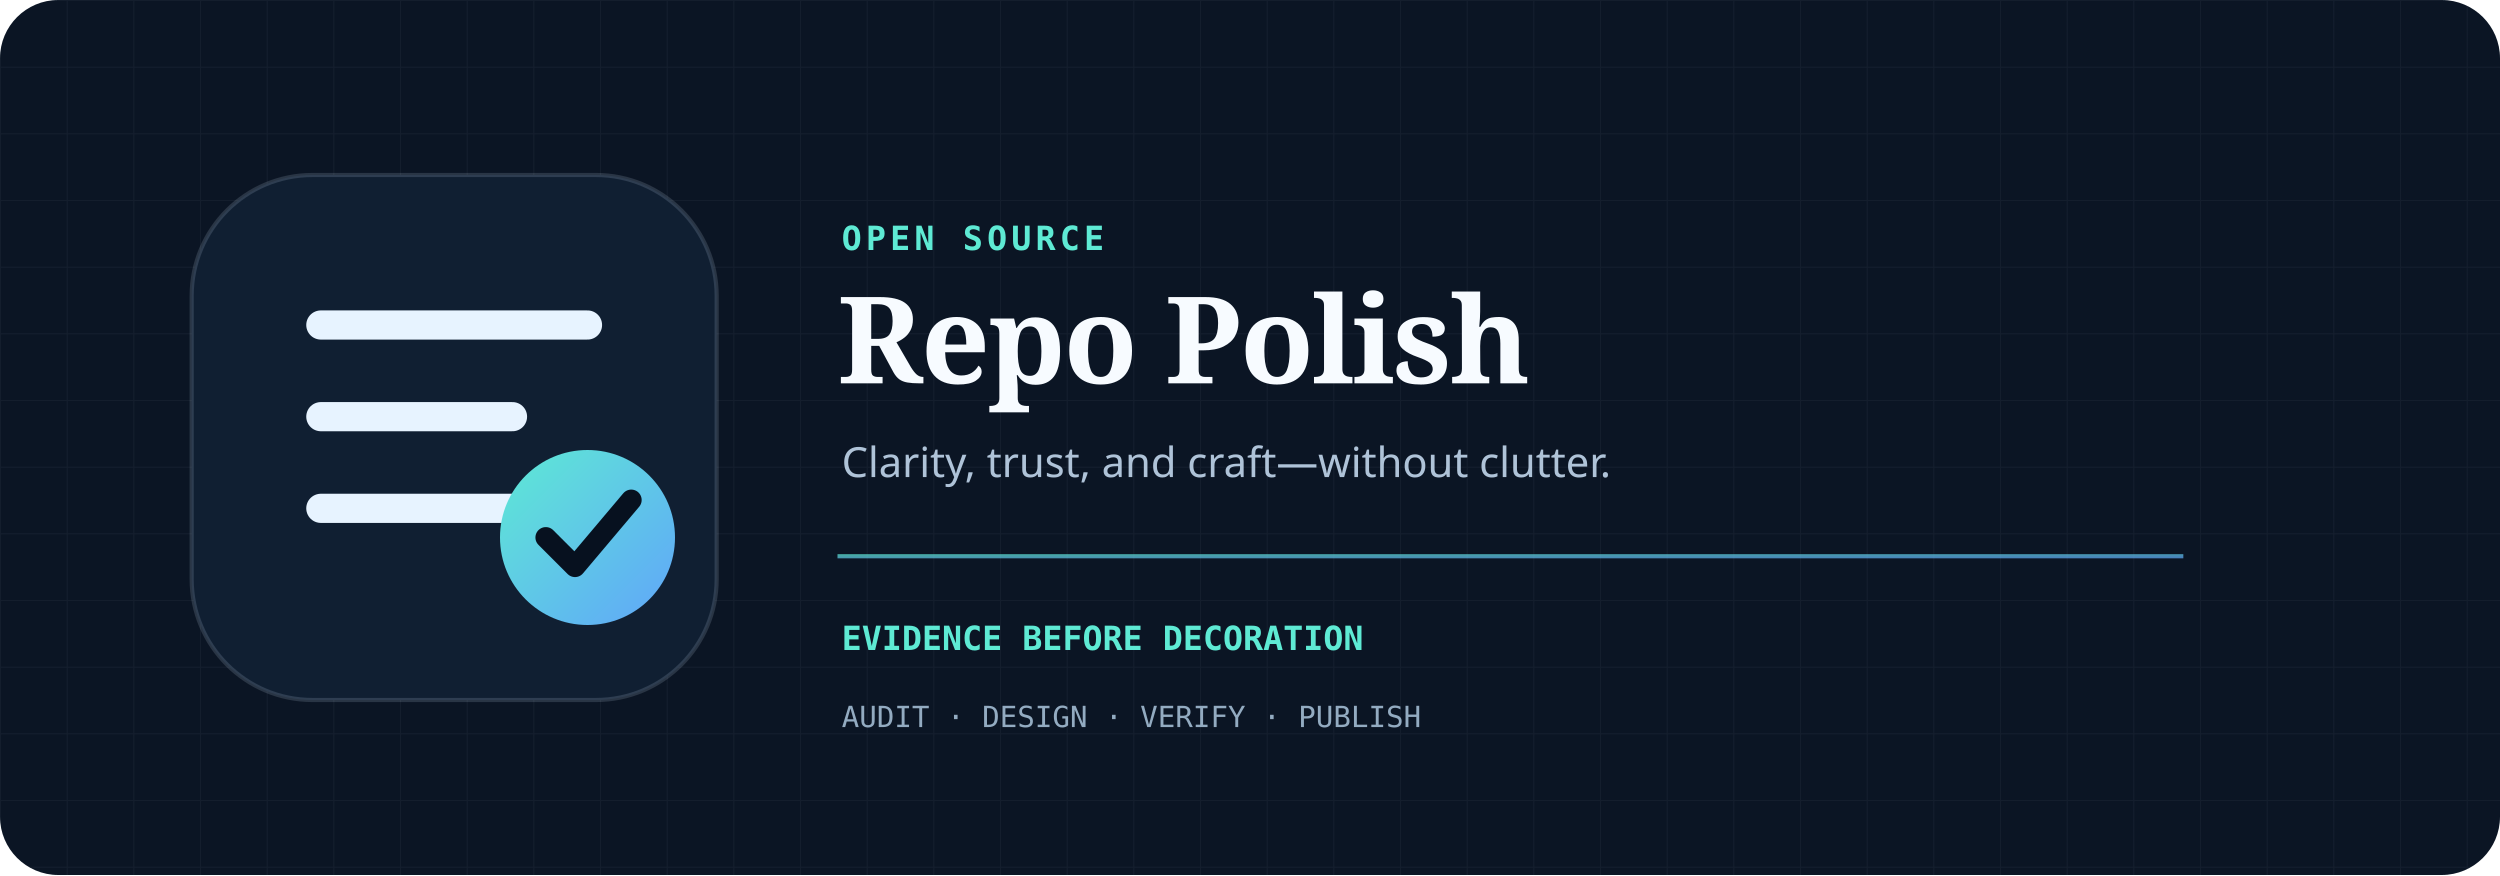
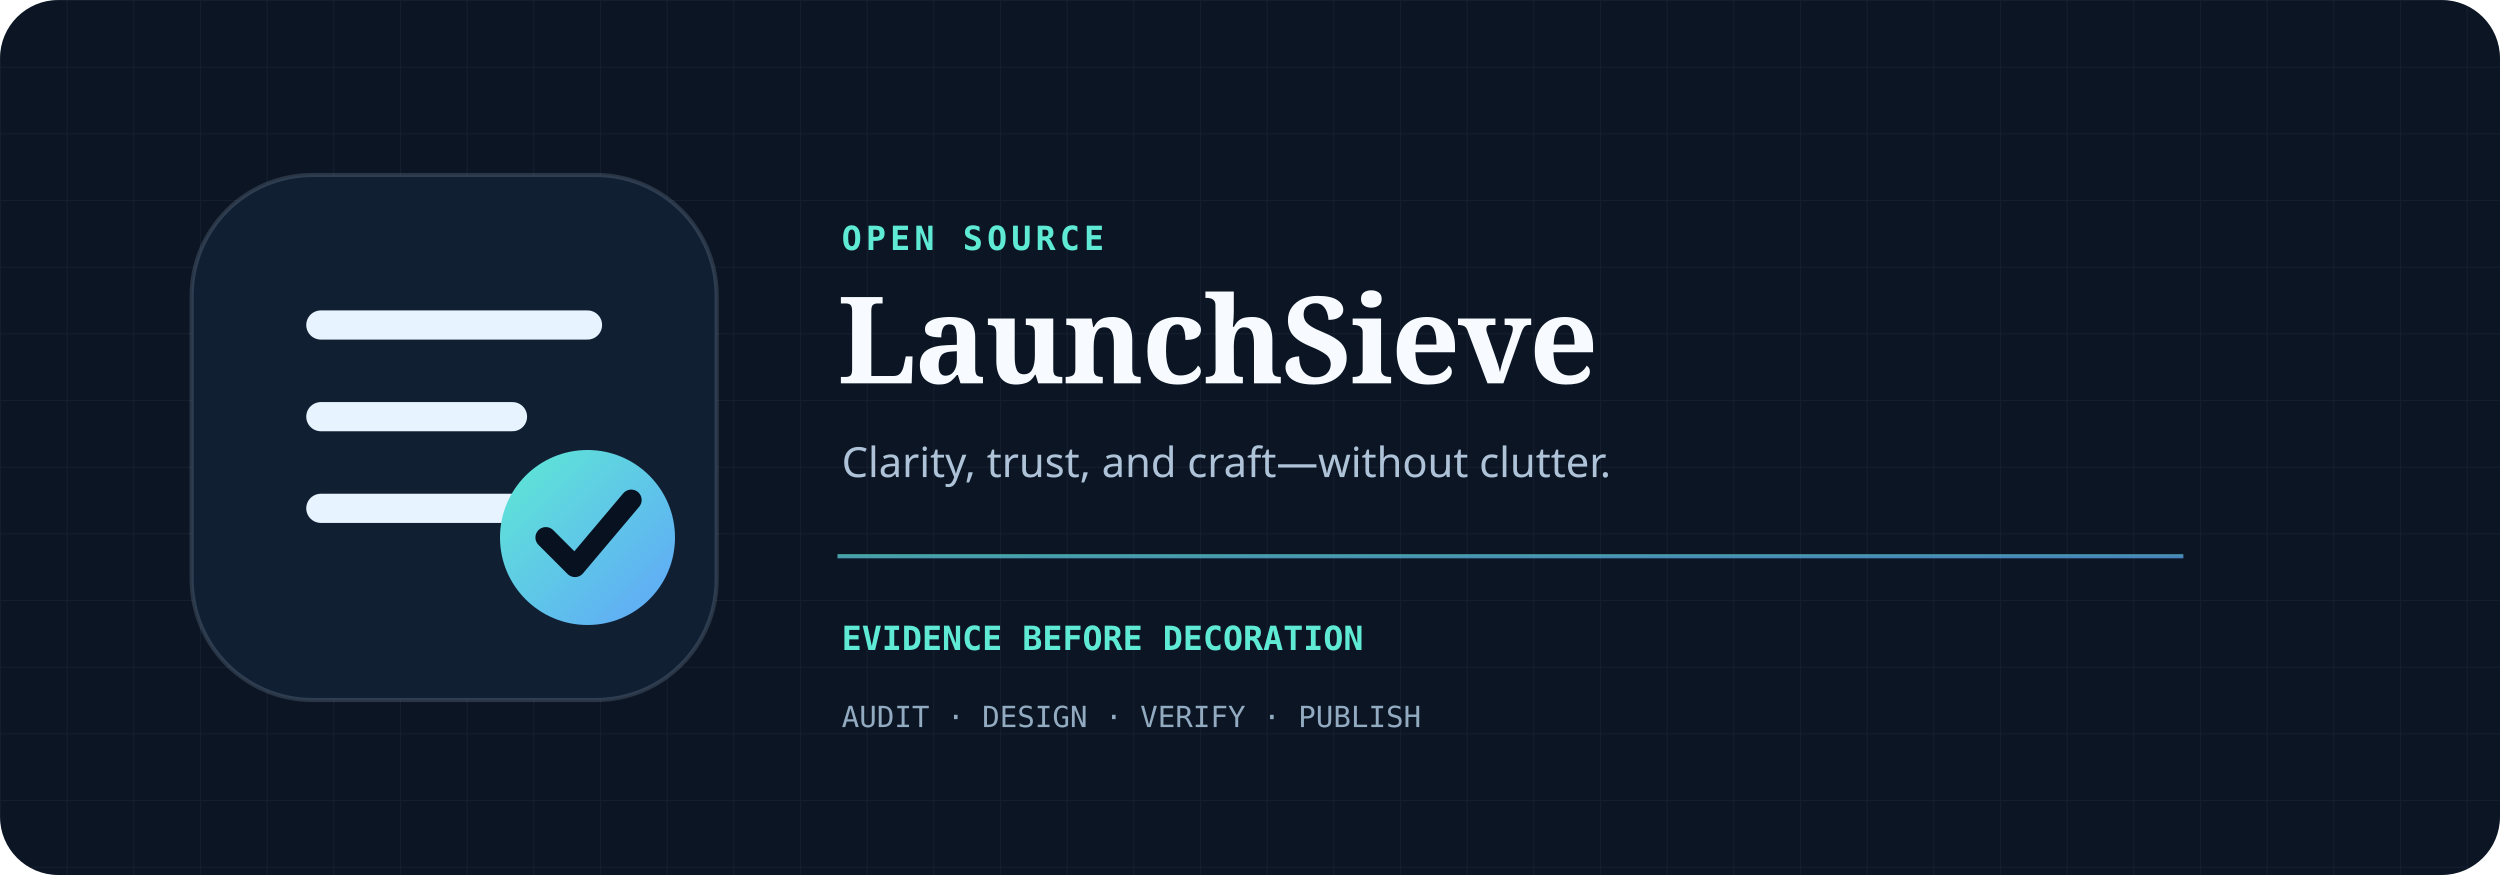
<svg xmlns="http://www.w3.org/2000/svg" width="1200" height="420" viewBox="0 0 1200 420" role="img" aria-labelledby="title desc">
  <defs>
    <linearGradient id="accent" x1="0" y1="0" x2="1" y2="1">
      <stop stop-color="#5eead4" />
      <stop offset="1" stop-color="#60a5fa" />
    </linearGradient>
    <pattern id="grid" width="32" height="32" patternUnits="userSpaceOnUse">
      <path d="M32 0H0V32" fill="none" stroke="#dbeafe" stroke-opacity=".045" />
    </pattern>
  </defs>
  <rect width="1200" height="420" rx="28" fill="#0b1524" />
  <rect width="1200" height="420" rx="28" fill="url(#grid)" />
  <g transform="translate(92 84)">
    <rect width="252" height="252" rx="58" fill="#101f32" stroke="#dbeafe" stroke-opacity=".15" stroke-width="2" />
    <path d="M62 72h128M62 116h92M62 160h112" stroke="#e7f3ff" stroke-width="14" stroke-linecap="round" />
    <circle cx="190" cy="174" r="42" fill="url(#accent)" />
    <path d="m170 174 14 14 27-32" fill="none" stroke="#07111f" stroke-width="10" stroke-linecap="round" stroke-linejoin="round" />
  </g>
  <g transform="translate(402 92)">
    <text x="2" y="28" fill="#5eead4" font-family="ui-monospace, SFMono-Regular, Menlo, monospace" font-size="16" font-weight="700" letter-spacing="2">OPEN SOURCE</text>
-     <text x="0" y="92" fill="#f7fbff" font-family="Georgia, Cambria, serif" font-size="58" font-weight="700" letter-spacing="-1">Repo Polish</text>
+     <text x="0" y="92" fill="#f7fbff" font-family="Georgia, Cambria, serif" font-size="58" font-weight="700" letter-spacing="-1">LaunchSieve</text>
    <text x="2" y="137" fill="#afc3d8" font-family="ui-sans-serif, system-ui, sans-serif" font-size="20">Clarity, trust, and craft—without clutter.</text>
    <rect x="0" y="174" width="646" height="2" fill="url(#accent)" opacity=".72" />
    <text x="2" y="220" fill="#5eead4" font-family="ui-monospace, SFMono-Regular, Menlo, monospace" font-size="16" font-weight="700">EVIDENCE BEFORE DECORATION</text>
    <text x="2" y="257" fill="#93abc1" font-family="ui-monospace, SFMono-Regular, Menlo, monospace" font-size="14">AUDIT  ·  DESIGN  ·  VERIFY  ·  PUBLISH</text>
  </g>
</svg>
